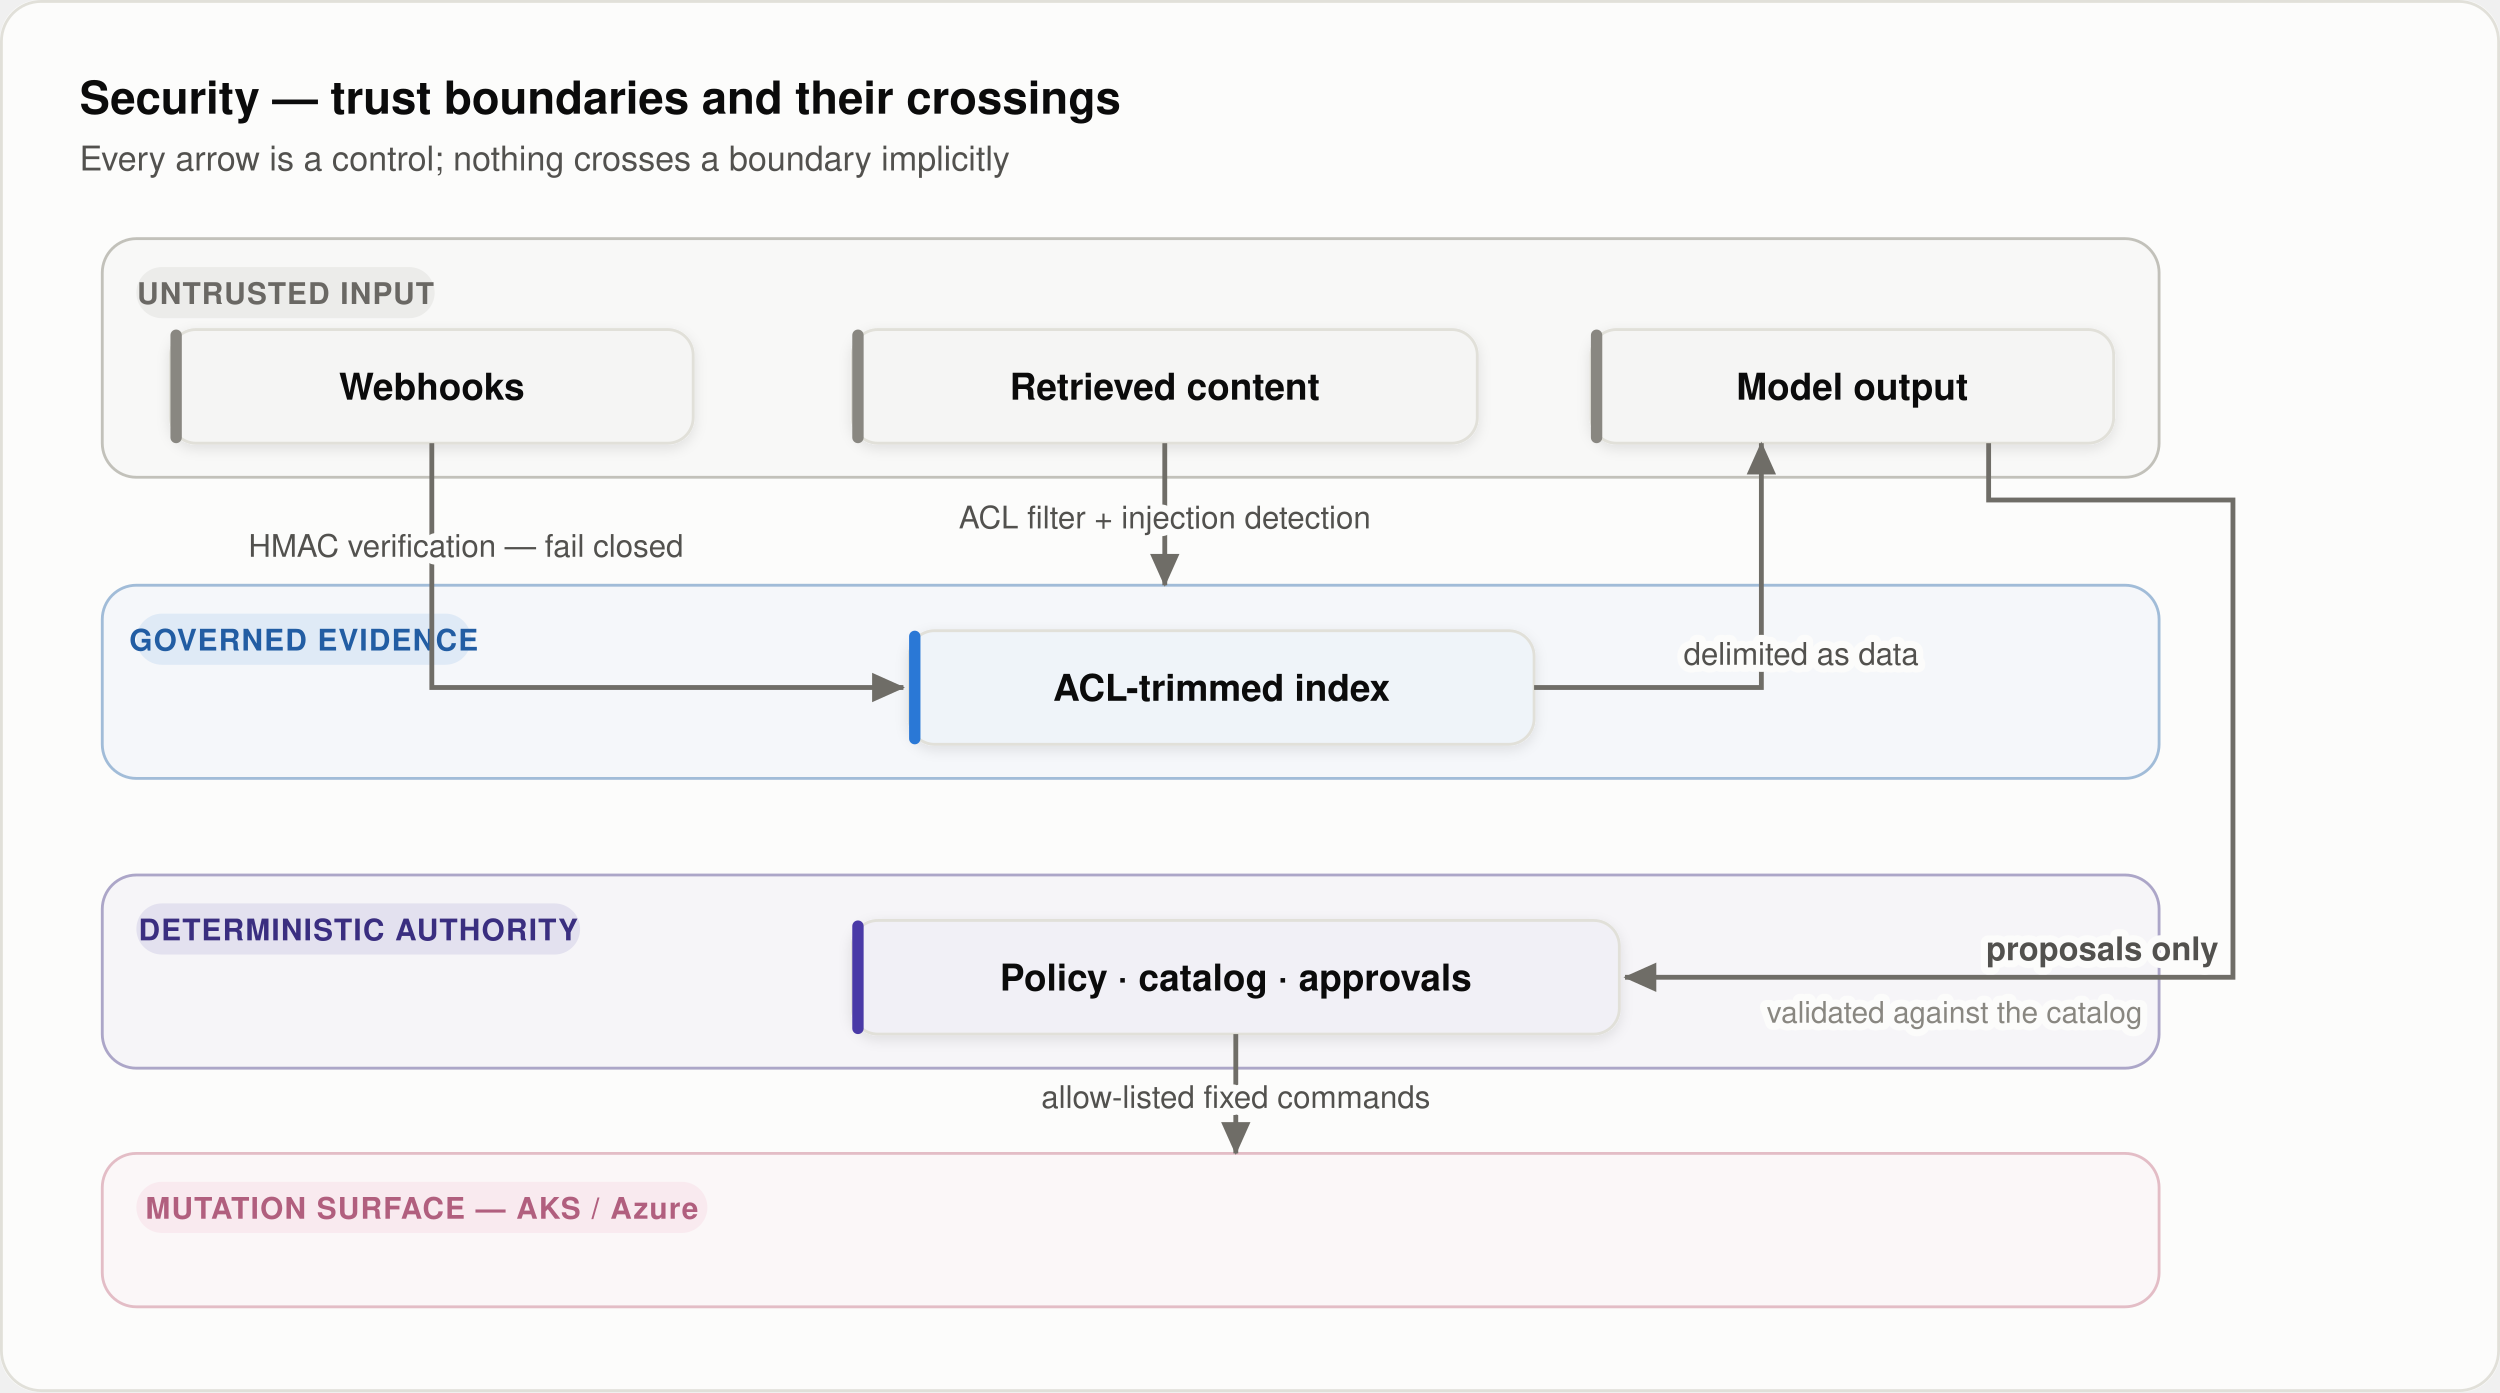
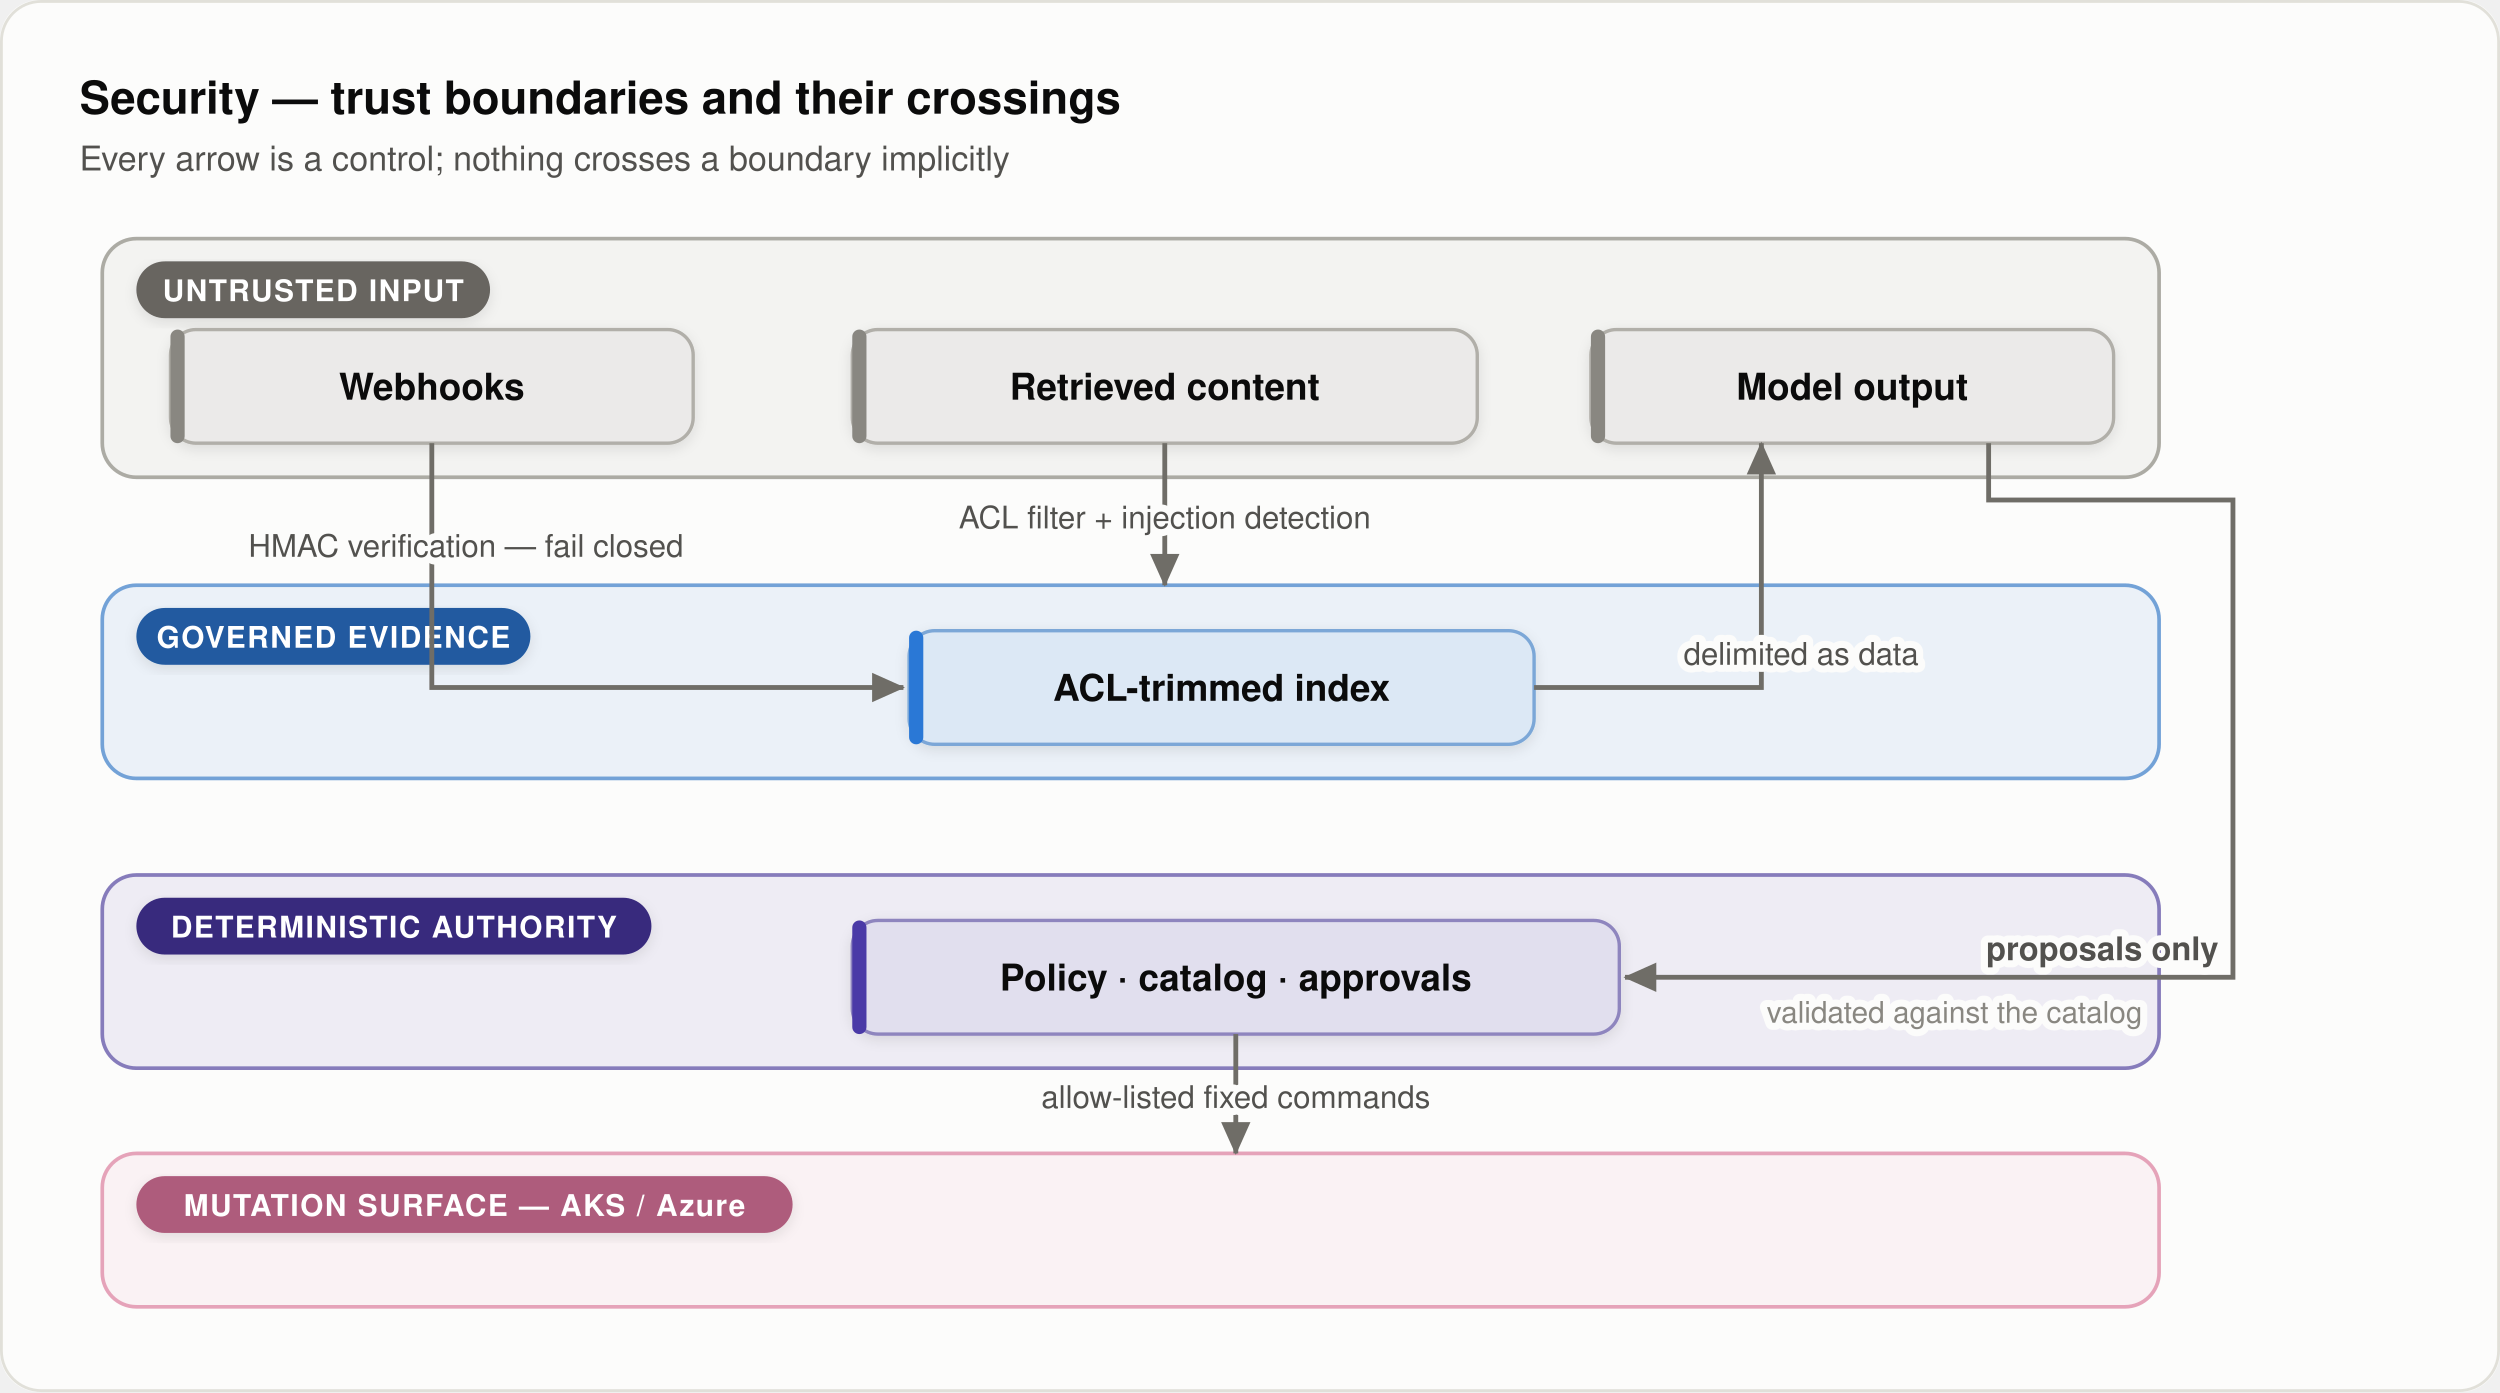
<svg xmlns="http://www.w3.org/2000/svg" viewBox="0 0 880 490" font-family="system-ui, -apple-system, 'Segoe UI', Helvetica, Arial, sans-serif" role="img" aria-label="Trust boundaries: each crossing has a named control; model output is proposals only">
  <defs>
    <filter id="soft-light" x="-12%" y="-12%" width="124%" height="130%">
      <feDropShadow dx="0" dy="1.5" stdDeviation="2.2" flood-color="#000000" flood-opacity="0.10" />
    </filter>
    <marker id="arrow-light" viewBox="0 0 10 10" refX="8.6" refY="5" markerWidth="8" markerHeight="8" orient="auto-start-reverse">
      <path d="M 0.5 1.2 L 9 5 L 0.5 8.8 z" fill="#6f6d67" />
    </marker>
    <marker id="arrow-good-light" viewBox="0 0 10 10" refX="8.6" refY="5" markerWidth="8" markerHeight="8" orient="auto-start-reverse">
      <path d="M 0.5 1.2 L 9 5 L 0.5 8.8 z" fill="#0ca30c" />
    </marker>
    <marker id="arrow-bad-light" viewBox="0 0 10 10" refX="8.6" refY="5" markerWidth="8" markerHeight="8" orient="auto-start-reverse">
      <path d="M 0.5 1.2 L 9 5 L 0.5 8.8 z" fill="#d03b3b" />
    </marker>
    <marker id="arrow-warn-light" viewBox="0 0 10 10" refX="8.6" refY="5" markerWidth="8" markerHeight="8" orient="auto-start-reverse">
      <path d="M 0.5 1.2 L 9 5 L 0.5 8.8 z" fill="#ec835a" />
    </marker>
  </defs>
  <rect x="0" y="0" width="880" height="490" rx="14" fill="#fcfcfb" />
  <rect x="0.5" y="0.5" width="879" height="489" rx="14" fill="none" stroke="#e1e0d9" stroke-width="1" />
  <text x="28" y="40" font-size="16" text-anchor="start" fill="#0b0b0b" font-weight="700">Security — trust boundaries and their crossings</text>
  <text x="28" y="60" font-size="12" text-anchor="start" fill="#52514e" font-weight="normal">Every arrow is a control; nothing crosses a boundary implicitly</text>
-   <rect x="36" y="84" width="724" height="84" rx="12" fill="#f8f8f7" stroke="#c2c1ba" stroke-width="1" />
-   <rect x="48" y="94" width="105.0" height="18" rx="9" fill="#ececea" />
-   <text x="100.5" y="107" font-size="10.5" text-anchor="middle" fill="#6a6864" font-weight="600" letter-spacing="0.04em">UNTRUSTED INPUT</text>
-   <rect x="60" y="116" width="184" height="40" rx="9" fill="#f5f5f4" stroke="#e1e0d9" stroke-width="1" filter="url(#soft-light)" />
-   <rect x="60" y="116" width="4" height="40" rx="2" fill="#898781" />
+   <rect x="36" y="84" width="724" height="84" rx="12" fill="#f3f3f1" stroke="#acaba4" stroke-width="1.3" />
+   <rect x="48" y="92" width="124.5" height="20" rx="10" fill="#676561" filter="url(#soft-light)" />
+   <text x="110.25" y="106" font-size="10.5" text-anchor="middle" fill="#ffffff" font-weight="700" letter-spacing="0.05em">UNTRUSTED INPUT</text>
+   <rect x="60" y="116" width="184" height="40" rx="9" fill="#ebeae9" stroke="#b1afa9" stroke-width="1.2" filter="url(#soft-light)" />
+   <rect x="60" y="116" width="5" height="40" rx="2.5" fill="#898781" />
  <text x="152.0" y="140.68" font-size="13" text-anchor="middle" fill="#0b0b0b" font-weight="600">Webhooks</text>
-   <rect x="300" y="116" width="220" height="40" rx="9" fill="#f5f5f4" stroke="#e1e0d9" stroke-width="1" filter="url(#soft-light)" />
-   <rect x="300" y="116" width="4" height="40" rx="2" fill="#898781" />
+   <rect x="300" y="116" width="220" height="40" rx="9" fill="#ebeae9" stroke="#b1afa9" stroke-width="1.2" filter="url(#soft-light)" />
+   <rect x="300" y="116" width="5" height="40" rx="2.5" fill="#898781" />
  <text x="410.0" y="140.68" font-size="13" text-anchor="middle" fill="#0b0b0b" font-weight="600">Retrieved content</text>
-   <rect x="560" y="116" width="184" height="40" rx="9" fill="#f5f5f4" stroke="#e1e0d9" stroke-width="1" filter="url(#soft-light)" />
-   <rect x="560" y="116" width="4" height="40" rx="2" fill="#898781" />
+   <rect x="560" y="116" width="184" height="40" rx="9" fill="#ebeae9" stroke="#b1afa9" stroke-width="1.2" filter="url(#soft-light)" />
+   <rect x="560" y="116" width="5" height="40" rx="2.5" fill="#898781" />
  <text x="652.0" y="140.68" font-size="13" text-anchor="middle" fill="#0b0b0b" font-weight="600">Model output</text>
-   <rect x="36" y="206" width="724" height="68" rx="12" fill="#f5f7fa" stroke="#a1bcd8" stroke-width="1" />
-   <rect x="48" y="216" width="117.8" height="18" rx="9" fill="#dfeaf6" />
-   <text x="106.9" y="229" font-size="10.5" text-anchor="middle" fill="#225da3" font-weight="600" letter-spacing="0.04em">GOVERNED EVIDENCE</text>
-   <rect x="320" y="222" width="220" height="40" rx="9" fill="#eff4f9" stroke="#e1e0d9" stroke-width="1" filter="url(#soft-light)" />
-   <rect x="320" y="222" width="4" height="40" rx="2" fill="#2a78d6" />
+   <rect x="36" y="206" width="724" height="68" rx="12" fill="#ebf1f8" stroke="#73a2d7" stroke-width="1.3" />
+   <rect x="48" y="214" width="138.7" height="20" rx="10" fill="#205aa0" filter="url(#soft-light)" />
+   <text x="117.35" y="228" font-size="10.5" text-anchor="middle" fill="#ffffff" font-weight="700" letter-spacing="0.05em">GOVERNED EVIDENCE</text>
+   <rect x="320" y="222" width="220" height="40" rx="9" fill="#dce8f5" stroke="#7ca7d7" stroke-width="1.2" filter="url(#soft-light)" />
+   <rect x="320" y="222" width="5" height="40" rx="2.5" fill="#2a78d6" />
  <text x="430.0" y="246.68" font-size="13" text-anchor="middle" fill="#0b0b0b" font-weight="600">ACL-trimmed index</text>
-   <rect x="36" y="308" width="724" height="68" rx="12" fill="#f6f5f8" stroke="#aca6c8" stroke-width="1" />
-   <rect x="48" y="318" width="156.2" height="18" rx="9" fill="#e3e1ef" />
-   <text x="126.1" y="331" font-size="10.5" text-anchor="middle" fill="#3a2e80" font-weight="600" letter-spacing="0.04em">DETERMINISTIC AUTHORITY</text>
-   <rect x="300" y="324" width="270" height="40" rx="9" fill="#f1f0f6" stroke="#e1e0d9" stroke-width="1" filter="url(#soft-light)" />
-   <rect x="300" y="324" width="4" height="40" rx="2" fill="#4a3aa7" />
+   <rect x="36" y="308" width="724" height="68" rx="12" fill="#eeecf4" stroke="#867cbb" stroke-width="1.3" />
+   <rect x="48" y="316" width="181.3" height="20" rx="10" fill="#382c7d" filter="url(#soft-light)" />
+   <text x="138.65" y="330" font-size="10.5" text-anchor="middle" fill="#ffffff" font-weight="700" letter-spacing="0.05em">DETERMINISTIC AUTHORITY</text>
+   <rect x="300" y="324" width="270" height="40" rx="9" fill="#e1dfee" stroke="#8e85be" stroke-width="1.2" filter="url(#soft-light)" />
+   <rect x="300" y="324" width="5" height="40" rx="2.5" fill="#4a3aa7" />
  <text x="435.0" y="348.68" font-size="13" text-anchor="middle" fill="#0b0b0b" font-weight="600">Policy · catalog · approvals</text>
-   <rect x="36" y="406" width="724" height="54" rx="12" fill="#fbf7f8" stroke="#e3bdc6" stroke-width="1" />
-   <rect x="48" y="416" width="201.0" height="18" rx="9" fill="#f9eaef" />
-   <text x="148.5" y="429" font-size="10.5" text-anchor="middle" fill="#b15f7e" font-weight="600" letter-spacing="0.04em">MUTATION SURFACE — AKS / Azure</text>
+   <rect x="36" y="406" width="724" height="54" rx="12" fill="#faf2f4" stroke="#e5a3b9" stroke-width="1.3" />
+   <rect x="48" y="414" width="231.0" height="20" rx="10" fill="#ae5c7b" filter="url(#soft-light)" />
+   <text x="163.5" y="428" font-size="10.5" text-anchor="middle" fill="#ffffff" font-weight="700" letter-spacing="0.05em">MUTATION SURFACE — AKS / Azure</text>
  <path d="M 152 156 L 152 242 L 318 242" fill="none" stroke="#6f6d67" stroke-width="1.7" marker-end="url(#arrow-light)" />
  <text x="164" y="196" font-size="11" text-anchor="middle" fill="#52514e" font-weight="normal" paint-order="stroke" stroke="#fcfcfb" stroke-width="5" stroke-linejoin="round">HMAC verification — fail closed</text>
  <path d="M 410 156 L 410 206" fill="none" stroke="#6f6d67" stroke-width="1.7" marker-end="url(#arrow-light)" />
  <text x="410" y="186" font-size="11" text-anchor="middle" fill="#52514e" font-weight="normal" paint-order="stroke" stroke="#fcfcfb" stroke-width="5" stroke-linejoin="round">ACL filter + injection detection</text>
  <path d="M 540 242 L 620 242 L 620 156" fill="none" stroke="#6f6d67" stroke-width="1.7" marker-end="url(#arrow-light)" />
  <text x="634" y="234" font-size="11" text-anchor="middle" fill="#52514e" font-weight="normal" paint-order="stroke" stroke="#fcfcfb" stroke-width="5" stroke-linejoin="round">delimited as data</text>
  <path d="M 700 156 L 700 176 L 786 176 L 786 344 L 572 344" fill="none" stroke="#6f6d67" stroke-width="1.7" marker-end="url(#arrow-light)" />
  <text x="740" y="338" font-size="11.5" text-anchor="middle" fill="#52514e" font-weight="600" paint-order="stroke" stroke="#fcfcfb" stroke-width="5" stroke-linejoin="round">proposals only</text>
  <text x="688" y="360" font-size="10.5" text-anchor="middle" fill="#898781" font-weight="normal" paint-order="stroke" stroke="#fcfcfb" stroke-width="5" stroke-linejoin="round">validated against the catalog</text>
  <path d="M 435 364 L 435 406" fill="none" stroke="#6f6d67" stroke-width="1.7" marker-end="url(#arrow-light)" />
  <text x="435" y="390" font-size="11" text-anchor="middle" fill="#52514e" font-weight="normal" paint-order="stroke" stroke="#fcfcfb" stroke-width="5" stroke-linejoin="round">allow-listed fixed commands</text>
</svg>
